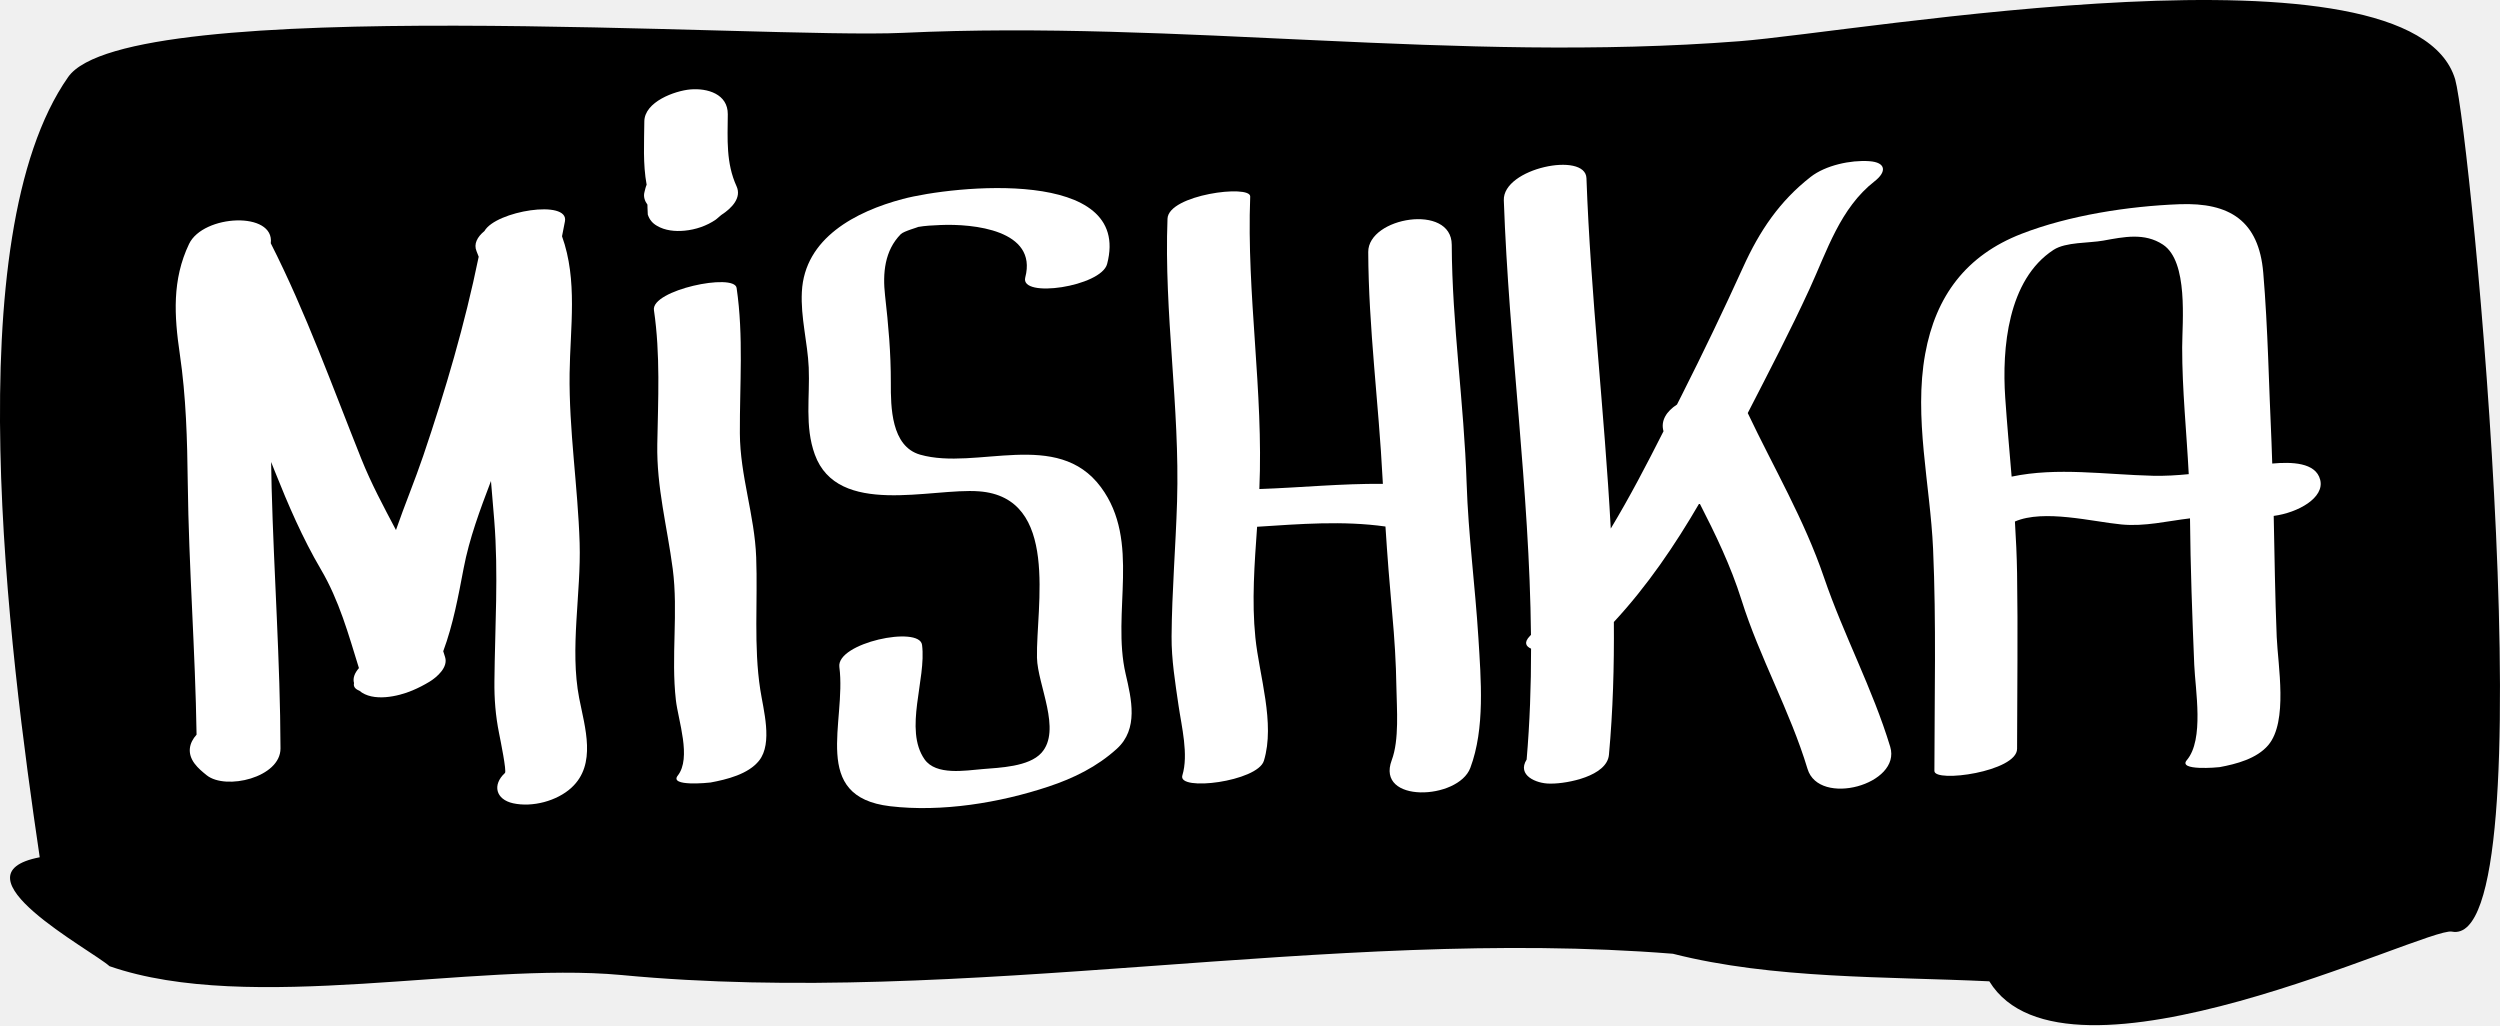
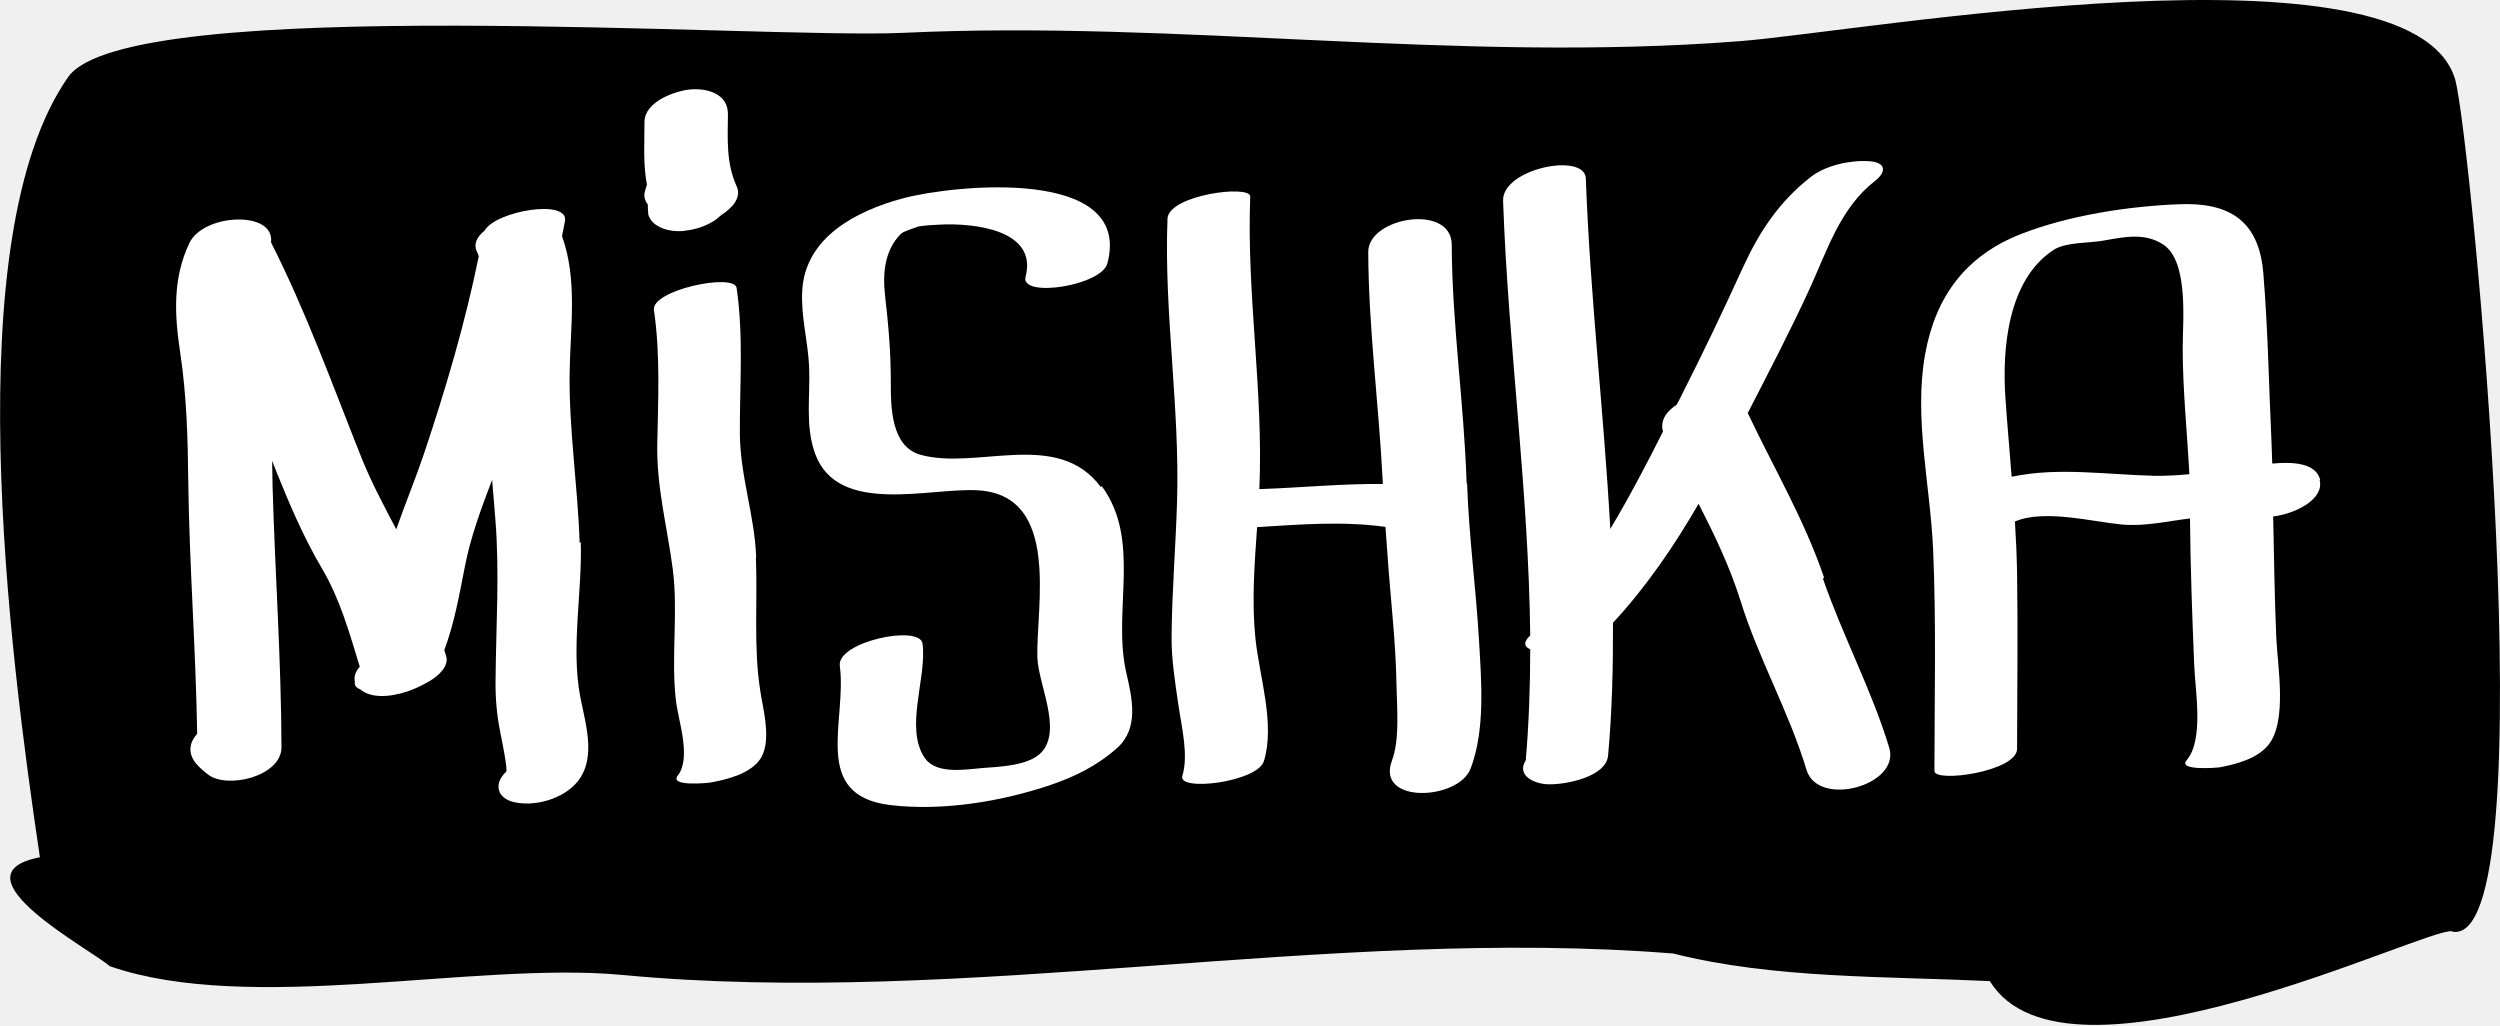
- <svg xmlns="http://www.w3.org/2000/svg" version="1.1" id="Layer_1" x="0px" y="0px" width="112.389px" height="46.087px" viewBox="19.137 15.003 112.389 46.087" enable-background="new 19.137 15.003 112.389 46.087" xml:space="preserve">
-   <g id="Layer_2">
-     <g>
-       <path d="M129.364,56.884c4.394,0.868,0.843-35.858,0.147-38.311c-1.96-6.569-26.677-2.144-32.18-1.717 c-12.723,0.987-25.189-0.96-37.611-0.376c-6.205,0.292-34.854-1.813-37.519,1.986c-5.048,7.208-2.652,25.797-1.278,35.076 c-4.043,0.779,2.309,4.154,3.138,4.897c6.314,2.192,16.358-0.219,23.007,0.396c15.434,1.472,31.797-2.194,47.276-0.955 c4.496,1.144,9.604,1.019,14.224,1.239C111.982,64.691,128.232,56.658,129.364,56.884 C129.264,56.864,129.871,56.984,129.364,56.884z" />
-     </g>
-   </g>
-   <g id="Layer_1_1_">
-     <g>
-       <path fill="#FFFFFF" d="M45.195,39.413c-0.079-2.546-0.484-5.074-0.451-7.624c0.026-2.063,0.37-4.185-0.341-6.164 c0.043-0.225,0.091-0.449,0.132-0.675c0.184-0.992-3.103-0.467-3.62,0.44c-0.325,0.266-0.492,0.584-0.354,0.908 c0.035,0.082,0.065,0.165,0.096,0.247c-0.623,3.041-1.49,5.985-2.487,8.932c-0.382,1.128-0.843,2.229-1.232,3.354 c-0.553-1.049-1.111-2.083-1.56-3.206c-1.303-3.257-2.479-6.55-4.068-9.685c0.181-1.452-3.039-1.299-3.674,0.03 c-0.767,1.607-0.668,3.229-0.416,4.948c0.285,1.938,0.334,3.842,0.358,5.8c0.045,3.771,0.339,7.537,0.396,11.311 c-0.335,0.372-0.438,0.835-0.087,1.305c0.153,0.203,0.344,0.362,0.542,0.521c0.858,0.687,3.323,0.101,3.318-1.207 c-0.013-3.911-0.295-7.815-0.399-11.727c-0.01-0.383-0.017-0.766-0.022-1.149c0.055,0.137,0.108,0.275,0.163,0.411 c0.607,1.522,1.243,3.001,2.073,4.416c0.824,1.401,1.237,2.908,1.711,4.438c-0.179,0.206-0.288,0.439-0.221,0.674 c-0.038,0.169,0.067,0.275,0.238,0.342c0.606,0.519,1.747,0.261,2.381-0.008c0.273-0.114,0.532-0.247,0.784-0.401 c0.327-0.202,0.838-0.645,0.691-1.1c-0.028-0.089-0.056-0.176-0.083-0.265c0.447-1.204,0.674-2.456,0.917-3.728 c0.259-1.356,0.742-2.64,1.229-3.924c0.049,0.587,0.1,1.176,0.147,1.762c0.194,2.422,0.031,4.812,0.008,7.236 c-0.009,0.803,0.05,1.55,0.208,2.337c0.064,0.324,0.348,1.714,0.266,1.79c-0.581,0.535-0.412,1.192,0.366,1.363 c0.868,0.19,1.975-0.101,2.628-0.705c1.137-1.05,0.6-2.699,0.342-4.024C44.745,44.165,45.265,41.677,45.195,39.413z" />
-       <path fill="#FFFFFF" d="M53.132,40.056c-0.069-1.888-0.725-3.666-0.734-5.573c-0.01-2.188,0.172-4.358-0.146-6.535 c-0.101-0.688-3.849,0.095-3.717,0.996c0.293,2.002,0.187,4.014,0.151,6.029c-0.035,1.941,0.444,3.699,0.694,5.603 c0.254,1.95-0.081,3.945,0.141,5.897c0.103,0.913,0.712,2.603,0.084,3.398c-0.398,0.505,1.394,0.322,1.474,0.31 c0.729-0.136,1.702-0.372,2.186-0.987c0.62-0.784,0.186-2.3,0.051-3.185C53.014,44.054,53.206,42.026,53.132,40.056z" />
-       <path fill="#FFFFFF" d="M68.629,36.903c-1.957-2.641-5.589-0.739-8.125-1.46c-1.308-0.372-1.323-2.155-1.319-3.224 c0.003-1.353-0.108-2.592-0.26-3.935c-0.112-0.998-0.022-2.013,0.708-2.755c0.135-0.137,0.815-0.318,0.768-0.322 c0.335-0.058,0.643-0.072,1.013-0.088c1.469-0.063,4.376,0.22,3.814,2.356c-0.253,0.958,3.413,0.409,3.68-0.604 c1.15-4.364-6.914-3.526-9.192-2.921c-2.098,0.557-4.412,1.751-4.531,4.174c-0.059,1.156,0.257,2.258,0.309,3.404 c0.057,1.319-0.188,2.635,0.273,3.907c1.027,2.831,5.238,1.495,7.38,1.656c3.65,0.271,2.561,5.19,2.608,7.48 c0.025,1.224,1.121,3.255,0.2,4.278c-0.565,0.627-1.881,0.664-2.649,0.729c-0.772,0.064-2.089,0.296-2.604-0.438 c-0.942-1.345,0.087-3.605-0.114-5.146c-0.115-0.879-3.859-0.091-3.717,0.995c0.325,2.492-1.328,5.83,2.279,6.258 c2.318,0.275,4.926-0.152,7.118-0.881c1.135-0.376,2.188-0.894,3.077-1.701c0.982-0.892,0.659-2.228,0.396-3.365 C69.1,42.531,70.436,39.344,68.629,36.903z" />
-       <path fill="#FFFFFF" d="M85.07,36.725c-0.114-3.584-0.653-7.129-0.669-10.719c-0.007-1.871-3.762-1.239-3.754,0.325 c0.014,3.424,0.472,6.801,0.646,10.215c0.004,0.068,0.008,0.138,0.012,0.209c-1.85-0.017-3.699,0.169-5.553,0.233 c0.191-4.396-0.58-8.756-0.411-13.149c0.021-0.553-3.677-0.085-3.718,0.995c-0.162,4.248,0.558,8.461,0.43,12.709 c-0.061,2.026-0.232,4.046-0.247,6.074c-0.007,1.039,0.164,2.074,0.312,3.098c0.138,0.947,0.458,2.212,0.172,3.149 c-0.224,0.731,3.379,0.275,3.666-0.659c0.516-1.687-0.211-3.834-0.383-5.541c-0.167-1.636-0.039-3.319,0.078-4.98 c1.925-0.123,3.852-0.281,5.77-0.011c0.084,1.308,0.186,2.613,0.305,3.924c0.101,1.099,0.171,2.194,0.187,3.298 c0.016,0.966,0.135,2.367-0.21,3.282c-0.733,1.953,2.99,1.792,3.533,0.347c0.667-1.775,0.477-3.984,0.363-5.85 C85.455,41.354,85.145,39.047,85.07,36.725z" />
-       <path fill="#FFFFFF" d="M101.139,40.971c-0.892-2.617-2.252-4.913-3.431-7.399c0.95-1.85,1.915-3.7,2.782-5.588 c0.788-1.715,1.373-3.624,2.922-4.833c0.545-0.424,0.522-0.85-0.243-0.902c-0.83-0.058-1.958,0.182-2.629,0.704 c-1.408,1.099-2.301,2.433-3.035,4.05c-0.885,1.946-1.801,3.856-2.765,5.765c-0.069,0.14-0.141,0.28-0.213,0.421 c-0.465,0.3-0.744,0.723-0.606,1.201c-0.75,1.484-1.518,2.959-2.371,4.375c-0.283-5.25-0.905-10.496-1.093-15.752 c-0.041-1.205-3.768-0.455-3.715,0.996c0.23,6.517,1.155,13.021,1.221,19.536c-0.017,0.017-0.031,0.033-0.047,0.048 c-0.285,0.293-0.179,0.469,0.051,0.571c0.002,1.66-0.057,3.322-0.199,4.985c-0.448,0.709,0.439,1.081,1.029,1.081 c0.031,0,0.061,0,0.092,0c0.701,0,2.49-0.331,2.579-1.294c0.182-1.992,0.237-3.981,0.221-5.971 c1.508-1.627,2.741-3.444,3.849-5.348c0.72,1.405,1.405,2.821,1.887,4.35c0.816,2.602,2.182,4.991,2.971,7.604 c0.518,1.713,4.229,0.701,3.717-0.996C103.321,45.964,102.02,43.551,101.139,40.971z" />
-       <path fill="#FFFFFF" d="M123.443,36.573c-0.199-0.791-1.302-0.807-2.156-0.731c-0.012-0.318-0.02-0.637-0.033-0.956 c-0.12-2.525-0.158-5.104-0.371-7.622c-0.198-2.331-1.505-3.167-3.77-3.08c-2.293,0.087-4.962,0.5-7.101,1.332 c-2.475,0.962-3.852,2.784-4.326,5.391c-0.522,2.86,0.227,5.901,0.354,8.775c0.146,3.324,0.062,6.655,0.059,9.98 c0,0.545,3.717,0.03,3.717-0.996c0.004-2.633,0.041-5.268,0-7.9c-0.013-0.777-0.049-1.549-0.097-2.318 c1.3-0.563,3.499,0.011,4.792,0.133c1.052,0.1,2.059-0.155,3.079-0.275c0.02,2.193,0.101,4.4,0.191,6.591 c0.047,1.122,0.453,3.351-0.335,4.279c-0.414,0.491,1.405,0.326,1.475,0.314c0.753-0.139,1.671-0.381,2.186-0.988 c0.901-1.062,0.433-3.597,0.381-4.863c-0.074-1.814-0.097-3.63-0.135-5.443C122.448,38.051,123.647,37.38,123.443,36.573z M109.571,36.43c-0.099-1.183-0.207-2.364-0.288-3.552c-0.15-2.212,0.111-5.298,2.172-6.642c0.553-0.36,1.59-0.298,2.235-0.416 c0.922-0.166,1.856-0.369,2.685,0.181c1.148,0.762,0.865,3.47,0.863,4.62c-0.002,1.904,0.198,3.797,0.295,5.698 c-0.524,0.052-1.056,0.084-1.597,0.073C113.767,36.339,111.625,35.998,109.571,36.43z" />
-       <path fill="#FFFFFF" d="M49.915,25.373c0.495-0.047,0.992-0.215,1.401-0.497c0.082-0.068,0.162-0.138,0.244-0.206 c0.493-0.318,0.92-0.785,0.69-1.291c-0.479-1.049-0.403-2.117-0.395-3.241c0.006-0.908-0.914-1.182-1.689-1.114 c-0.686,0.061-2.058,0.551-2.063,1.443c-0.007,0.942-0.068,1.913,0.104,2.84c-0.046,0.106-0.071,0.226-0.099,0.336 c-0.053,0.201,0.015,0.399,0.135,0.56c0,0.042,0.002,0.085,0.002,0.127c0.004,0.106,0.01,0.212,0.014,0.318 c0.07,0.221,0.205,0.388,0.407,0.503C49.033,25.373,49.498,25.414,49.915,25.373z" />
-     </g>
-   </g>
+ <svg xmlns="http://www.w3.org/2000/svg" class="header__logo-icon header__logo-icon--tablet" width="112.389" height="46.087" viewBox="19.137 15.003 112.389 46.087">
+   <path d="M129.364 56.884c4.394.868.843-35.858.147-38.31-1.96-6.57-26.67-2.145-32.18-1.718-12.72.987-25.18-.96-37.61-.376-6.2.292-34.85-1.813-37.52 1.986-5.04 7.208-2.65 25.797-1.27 35.076-4.04.78 2.31 4.154 3.14 4.897 6.32 2.19 16.36-.22 23.01.39 15.44 1.47 31.8-2.2 47.28-.96 4.5 1.14 9.61 1.02 14.23 1.24 3.42 5.57 19.67-2.47 20.8-2.24-.1-.02.51.1 0 0z" />
+   <path fill="#FFF" d="M45.195 39.413c-.08-2.546-.484-5.074-.45-7.624.025-2.07.37-4.19-.342-6.17.043-.23.09-.45.132-.68.184-1-3.103-.47-3.62.44-.325.26-.492.58-.354.9.04.08.07.16.1.24-.62 3.04-1.49 5.98-2.48 8.93-.38 1.12-.84 2.23-1.23 3.35-.55-1.05-1.11-2.09-1.56-3.21-1.3-3.26-2.48-6.55-4.07-9.69.18-1.45-3.04-1.3-3.67.03-.76 1.6-.67 3.23-.41 4.95.29 1.94.34 3.84.36 5.8.05 3.77.34 7.53.4 11.31-.33.37-.44.83-.08 1.3.16.2.35.36.55.52.86.69 3.32.1 3.32-1.21-.01-3.91-.29-7.818-.4-11.73-.01-.38-.01-.77-.02-1.15l.16.41c.61 1.52 1.24 3 2.07 4.414.83 1.4 1.24 2.903 1.71 4.433-.18.204-.28.44-.22.67-.04.17.07.28.24.347.61.52 1.75.26 2.38-.003.27-.11.53-.243.79-.4.33-.2.84-.642.69-1.1l-.08-.262c.45-1.206.67-2.46.92-3.73.26-1.356.74-2.64 1.23-3.924.046.59.1 1.18.144 1.76.197 2.42.03 4.81.01 7.236-.01.8.05 1.55.21 2.337.065.33.35 1.72.267 1.79-.58.54-.41 1.2.37 1.37.864.19 1.97-.1 2.624-.7 1.14-1.05.6-2.7.34-4.025-.43-2.22.09-4.71.02-6.975zm7.937.643c-.07-1.888-.725-3.666-.734-5.573-.01-2.188.172-4.358-.146-6.535-.1-.688-3.85.095-3.717.996.293 2.002.187 4.014.15 6.03-.034 1.94.445 3.698.695 5.602.254 1.95-.08 3.945.14 5.897.104.913.713 2.603.085 3.398-.398.51 1.394.33 1.474.31.72-.13 1.7-.37 2.18-.98.62-.78.18-2.3.05-3.18-.3-1.95-.11-3.98-.19-5.95zm15.498-3.153c-1.958-2.64-5.59-.74-8.126-1.46-1.308-.372-1.323-2.155-1.32-3.224.004-1.36-.107-2.6-.26-3.94-.11-1-.02-2.02.71-2.76.134-.14.814-.32.767-.33.34-.06.65-.07 1.02-.09 1.47-.07 4.38.22 3.82 2.35-.25.96 3.42.41 3.68-.61 1.15-4.36-6.91-3.53-9.19-2.92-2.09.56-4.41 1.75-4.53 4.17-.06 1.16.26 2.26.31 3.4.06 1.32-.19 2.63.27 3.91 1.03 2.83 5.24 1.49 7.38 1.65 3.65.27 2.56 5.19 2.61 7.48.03 1.22 1.12 3.25.2 4.28-.56.62-1.88.66-2.65.72-.77.065-2.09.297-2.6-.437-.94-1.348.09-3.608-.11-5.15-.11-.88-3.86-.09-3.72.995.33 2.49-1.32 5.83 2.28 6.26 2.32.273 4.93-.15 7.12-.88 1.14-.38 2.19-.897 3.08-1.7.98-.89.66-2.23.4-3.367-.64-2.77.7-5.957-1.11-8.4zm16.44-.178c-.114-3.584-.653-7.13-.67-10.72-.006-1.87-3.76-1.238-3.753.326.014 3.43.472 6.81.646 10.22l.012.21c-1.85-.02-3.7.17-5.553.23.19-4.39-.58-8.75-.41-13.15.02-.55-3.678-.08-3.72 1-.16 4.25.56 8.46.43 12.71-.06 2.03-.23 4.05-.246 6.08-.007 1.04.164 2.08.312 3.1.138.95.458 2.22.172 3.15-.224.73 3.38.28 3.666-.66.516-1.68-.21-3.83-.383-5.54-.167-1.63-.04-3.32.078-4.98 1.93-.12 3.86-.28 5.77-.01.09 1.31.19 2.61.31 3.93.1 1.1.17 2.19.19 3.3.02.97.14 2.37-.21 3.28-.73 1.96 2.99 1.79 3.54.35.67-1.77.48-3.98.37-5.85-.14-2.32-.45-4.62-.53-6.95zm16.07 4.245c-.893-2.616-2.253-4.912-3.432-7.398.95-1.85 1.915-3.7 2.782-5.588.788-1.715 1.373-3.624 2.922-4.833.545-.42.522-.85-.243-.9-.83-.06-1.96.18-2.63.71-1.41 1.1-2.3 2.44-3.04 4.05-.89 1.95-1.8 3.86-2.77 5.77-.07.14-.14.28-.22.42-.47.3-.75.73-.61 1.2-.75 1.49-1.52 2.96-2.37 4.38-.29-5.25-.91-10.49-1.1-15.75-.04-1.2-3.77-.45-3.72 1 .23 6.52 1.15 13.02 1.22 19.54l-.05.05c-.29.3-.18.47.05.57 0 1.66-.06 3.33-.2 4.99-.45.71.44 1.08 1.03 1.08h.09c.7 0 2.49-.33 2.58-1.29.18-1.99.23-3.98.22-5.97 1.51-1.63 2.74-3.44 3.85-5.35.72 1.41 1.4 2.82 1.88 4.35.81 2.61 2.18 4.99 2.97 7.61.52 1.72 4.23.7 3.72-.99-.79-2.61-2.09-5.023-2.98-7.603zm22.303-4.397c-.2-.79-1.302-.807-2.156-.73-.012-.32-.02-.638-.033-.957-.12-2.525-.158-5.104-.37-7.622-.2-2.33-1.506-3.167-3.77-3.08-2.294.087-4.963.5-7.102 1.332-2.475.962-3.852 2.784-4.326 5.39-.522 2.86.227 5.902.354 8.776.146 3.324.062 6.655.06 9.98 0 .545 3.716.03 3.716-.996.004-2.633.04-5.268 0-7.9-.013-.777-.05-1.55-.097-2.318 1.3-.563 3.49.01 4.79.133 1.05.1 2.06-.15 3.08-.27.02 2.2.1 4.4.19 6.59.04 1.13.45 3.35-.34 4.28-.42.49 1.4.33 1.47.32.75-.14 1.67-.38 2.18-.98.9-1.06.43-3.59.38-4.86-.08-1.81-.1-3.63-.14-5.44 1.09-.14 2.29-.81 2.09-1.62zm-13.872-.143c-.09-1.183-.2-2.364-.28-3.552-.15-2.212.11-5.298 2.17-6.642.56-.36 1.59-.298 2.24-.416.93-.166 1.86-.37 2.69.18 1.15.763.87 3.47.87 4.62 0 1.905.2 3.798.3 5.7-.52.05-1.05.083-1.59.072-2.17-.053-4.31-.394-6.36.038zM49.92 25.373c.495-.047.992-.215 1.4-.497.083-.068.163-.138.245-.206.494-.318.92-.785.69-1.29-.48-1.05-.402-2.118-.394-3.242.01-.908-.91-1.182-1.69-1.114-.68.06-2.05.55-2.06 1.443 0 .942-.07 1.913.11 2.84-.04.106-.07.226-.1.336-.05.2.02.4.14.56v.127l.02.318c.07.22.21.388.41.503.37.23.83.27 1.25.23z" />
</svg>
